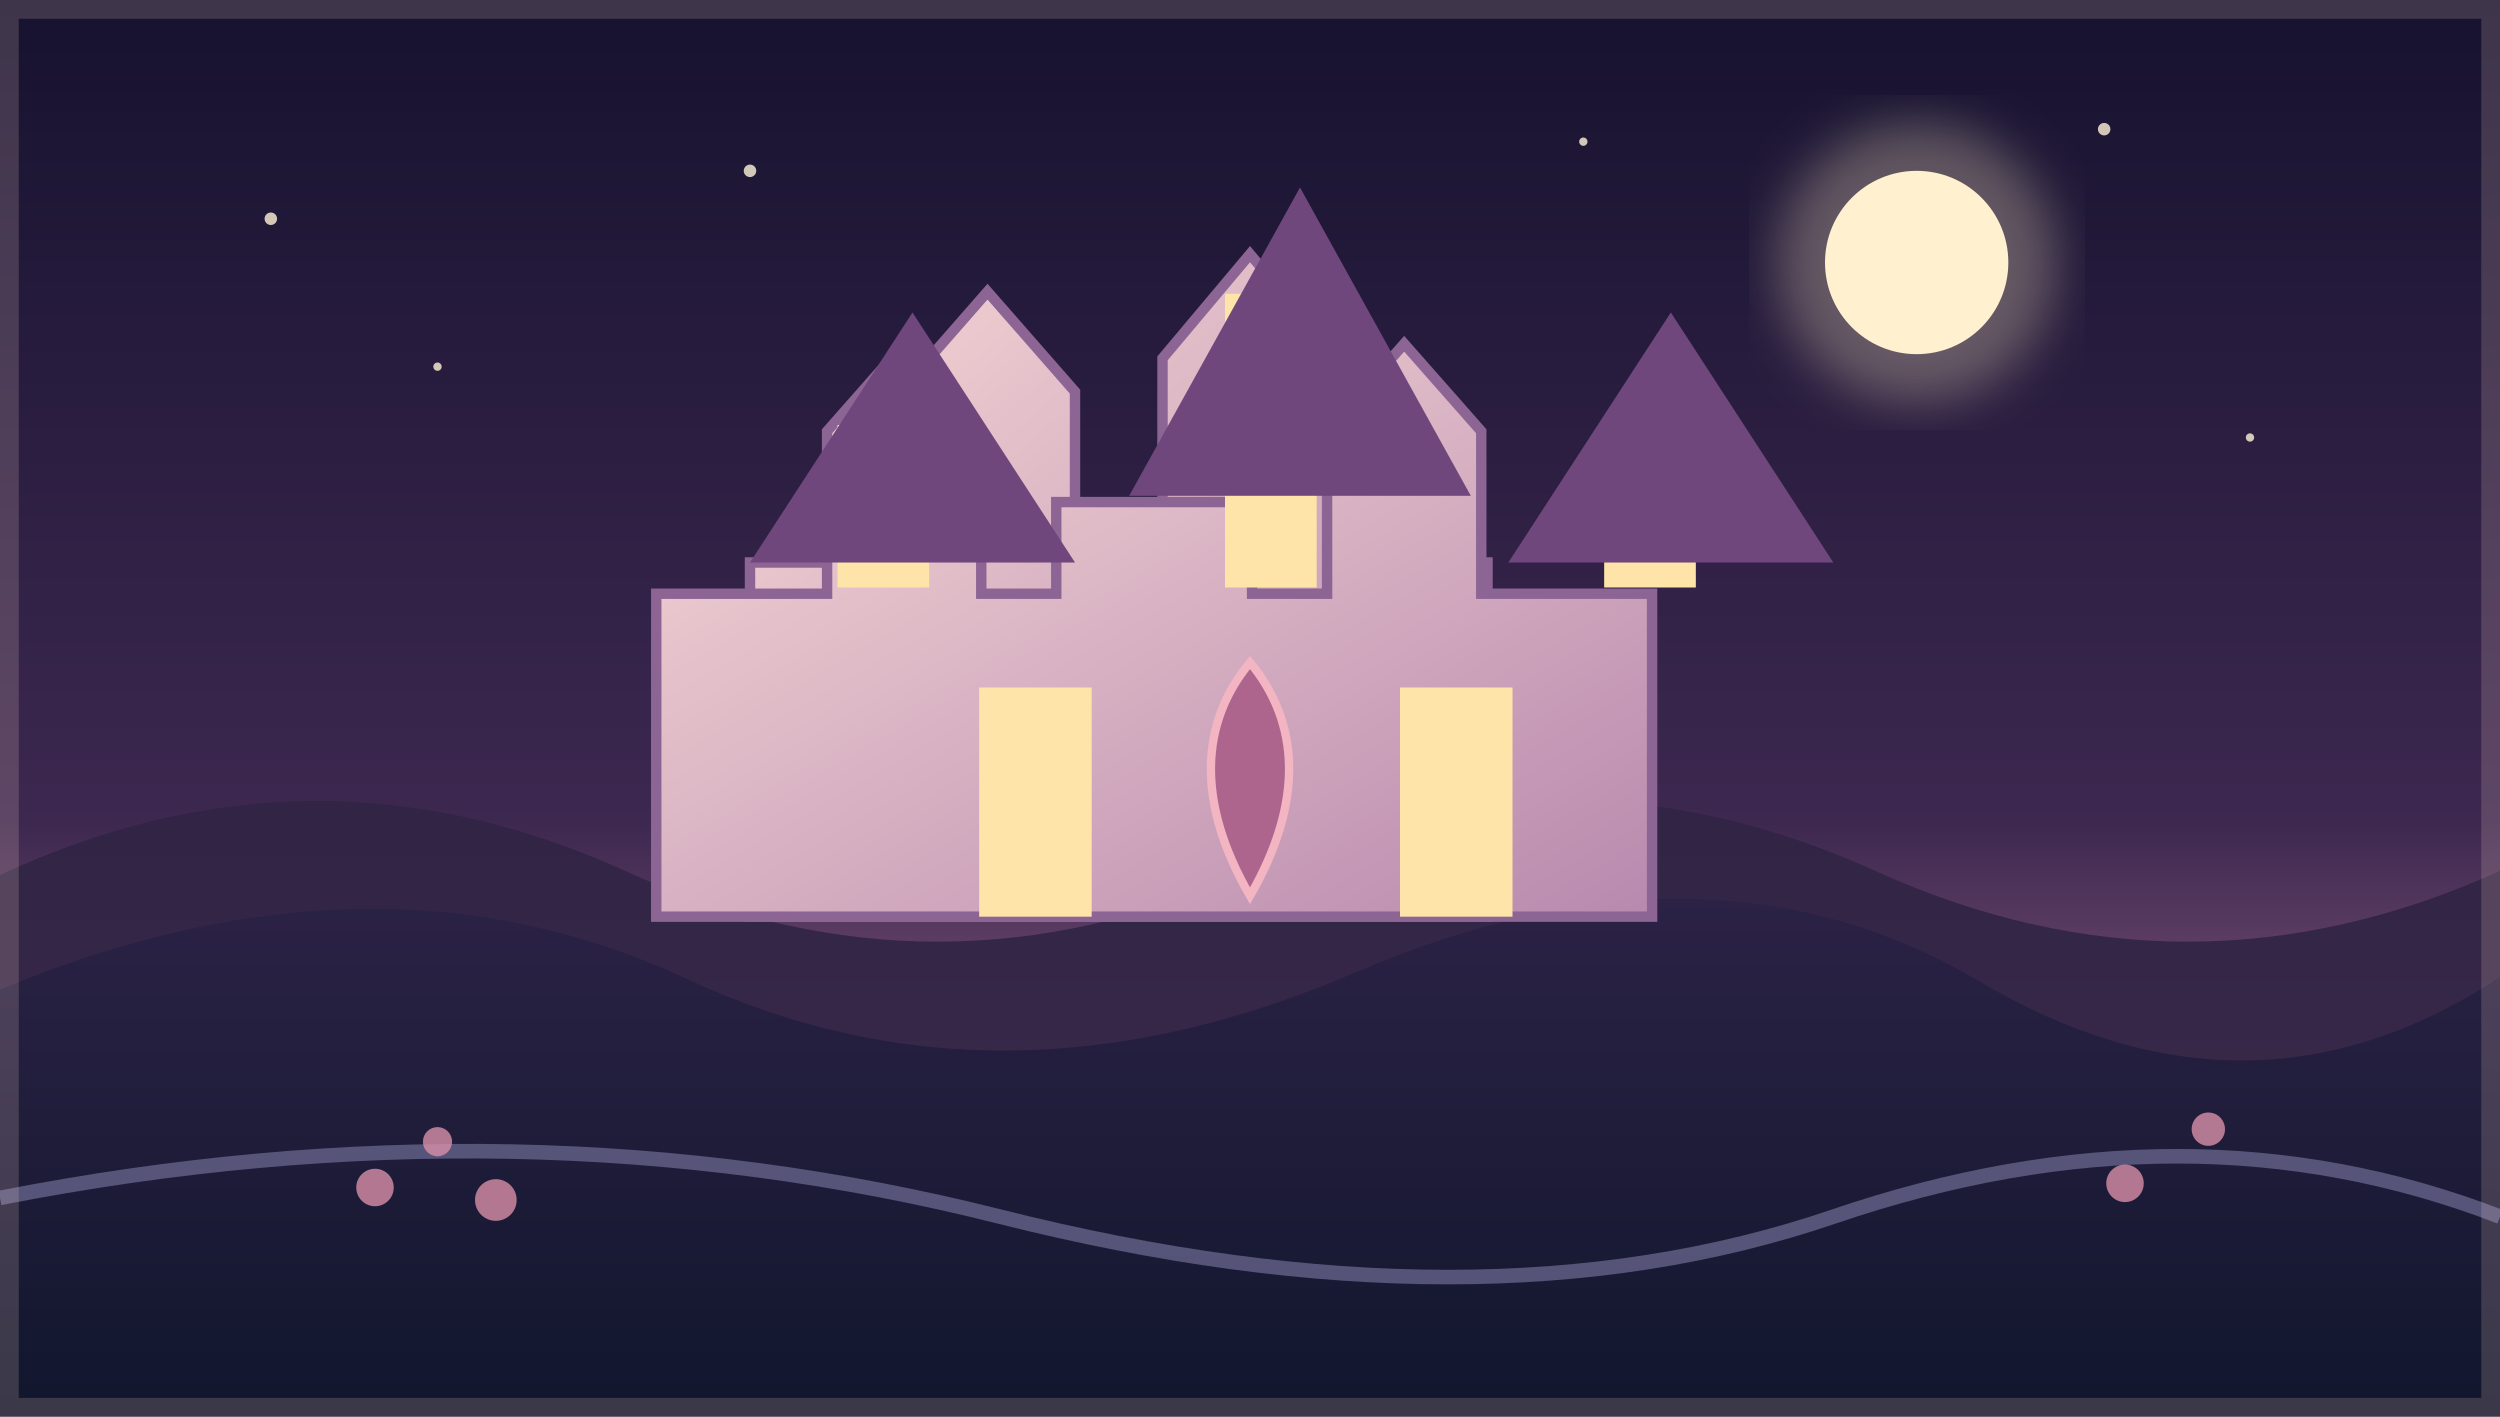
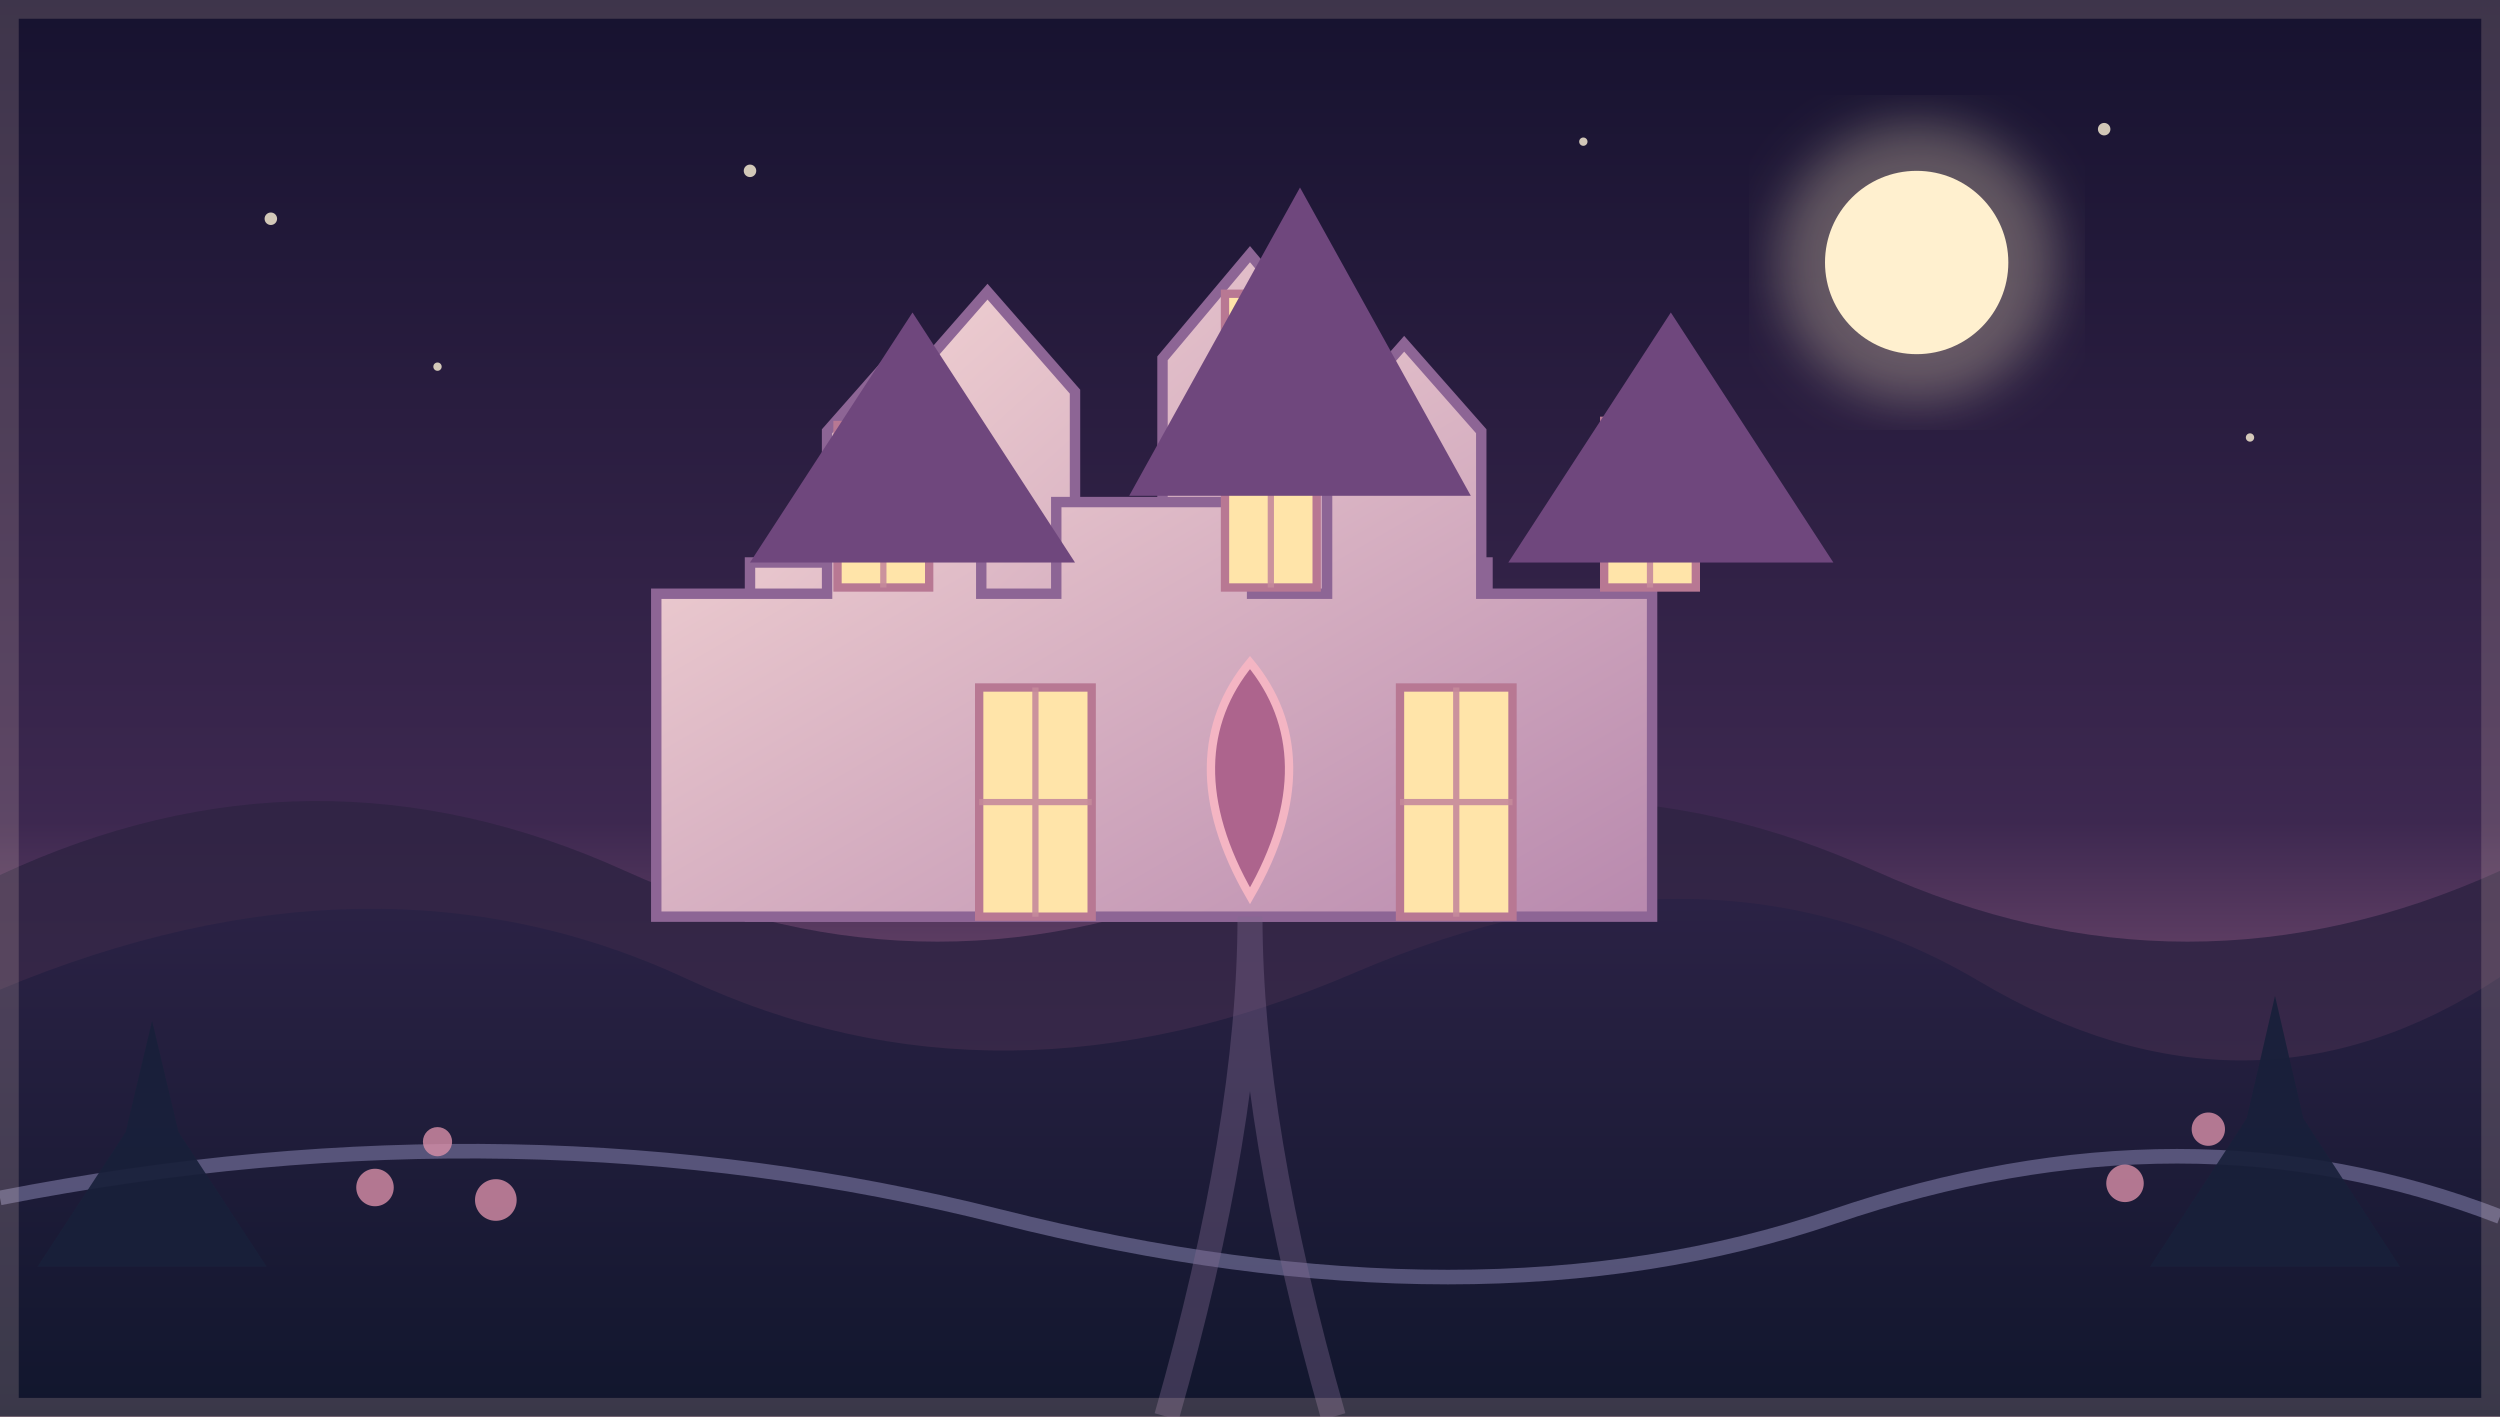
<svg xmlns="http://www.w3.org/2000/svg" viewBox="0 0 1200 680" role="img" aria-label="Moonlit storybook castle">
  <defs>
    <linearGradient id="castle-sky" x2="0" y2="1">
      <stop stop-color="#16122f" />
      <stop offset=".58" stop-color="#3d2850" />
      <stop offset="1" stop-color="#d58ca8" />
    </linearGradient>
    <linearGradient id="castle-ground" x2="0" y2="1">
      <stop stop-color="#2b2245" />
      <stop offset="1" stop-color="#11162d" />
    </linearGradient>
    <linearGradient id="castle-stone" x2="1" y2="1">
      <stop stop-color="#f7d9d6" />
      <stop offset="1" stop-color="#b889ae" />
    </linearGradient>
    <filter id="castle-glow">
      <feGaussianBlur stdDeviation="12" />
    </filter>
  </defs>
  <rect width="1200" height="680" fill="url(#castle-sky)" />
  <circle cx="920" cy="126" r="67" fill="#ffecc4" opacity=".3" filter="url(#castle-glow)" />
  <circle cx="920" cy="126" r="44" fill="#fff0cf" />
  <g fill="#fff4d8" opacity=".8">
    <circle cx="130" cy="105" r="3" />
    <circle cx="210" cy="176" r="2" />
    <circle cx="360" cy="82" r="3" />
    <circle cx="1080" cy="210" r="2" />
    <circle cx="760" cy="68" r="2" />
    <circle cx="1010" cy="62" r="3" />
  </g>
  <path d="M0 420Q150 350 300 418t300 0t300 0t300 0v260H0Z" fill="#302344" opacity=".9" />
  <path d="M0 475Q180 400 330 470t320-3t300 4t250-2v211H0Z" fill="url(#castle-ground)" />
  <g fill="url(#castle-stone)" stroke="#8d6595" stroke-width="5">
    <path d="M360 440V270h72V188l42-48 42 48v82h42v-98l42-50 42 50v98h72v170Z" />
    <path d="M315 440V285h82v-78l37-42 37 42v78h36v-44h94v44h36V207l37-42 37 42v78h82v155Z" />
  </g>
-   <g fill="#ffe4a9">
+   <g fill="#ffe4a9" stroke="#b87893" stroke-width="4">
    <path d="M402 204h44v78h-44zM588 141h44v141h-44zM770 202h44v80h-44z" />
    <path d="M470 330h54v110h-54zM672 330h54v110h-54z" />
+   </g>
+   <g stroke="#c58a9b" stroke-width="3" opacity=".9">
+     <path d="M424 204v78M402 243h44M610 141v141M588 211h44M792 202v80M770 242h44" />
+     <path d="M497 330v110M470 385h54M699 330v110M672 385h54" />
  </g>
  <g fill="#6f477d">
    <path d="m360 270 78-120 78 120zM542 238l82-148 82 148zM724 270l78-120 78 120z" />
  </g>
  <path d="M600 430c-26-45-24-83 0-112 24 29 26 67 0 112Z" fill="#ad648d" stroke="#f4b5c3" stroke-width="4" />
  <path d="M0 575Q250 526 480 584t400 0t320 0" fill="none" stroke="#6f6c95" stroke-width="7" opacity=".7" />
+   <path d="M560 680Q600 540 600 440M640 680Q600 540 600 440" fill="none" stroke="#806a91" stroke-width="12" opacity=".38" />
+   <g fill="#18203a" opacity=".92">
+     <path d="M45 608l28-118 28 118zM18 608l55-84 55 84zM1062 608l30-130 30 130zM1032 608l60-92 60 92z" />
+   </g>
  <g fill="#d88fa8" opacity=".8">
    <circle cx="180" cy="570" r="9" />
    <circle cx="210" cy="548" r="7" />
    <circle cx="238" cy="576" r="10" />
    <circle cx="1020" cy="568" r="9" />
    <circle cx="1060" cy="542" r="8" />
  </g>
  <rect width="1200" height="680" fill="none" stroke="#f7d6c8" stroke-opacity=".18" stroke-width="18" />
</svg>
